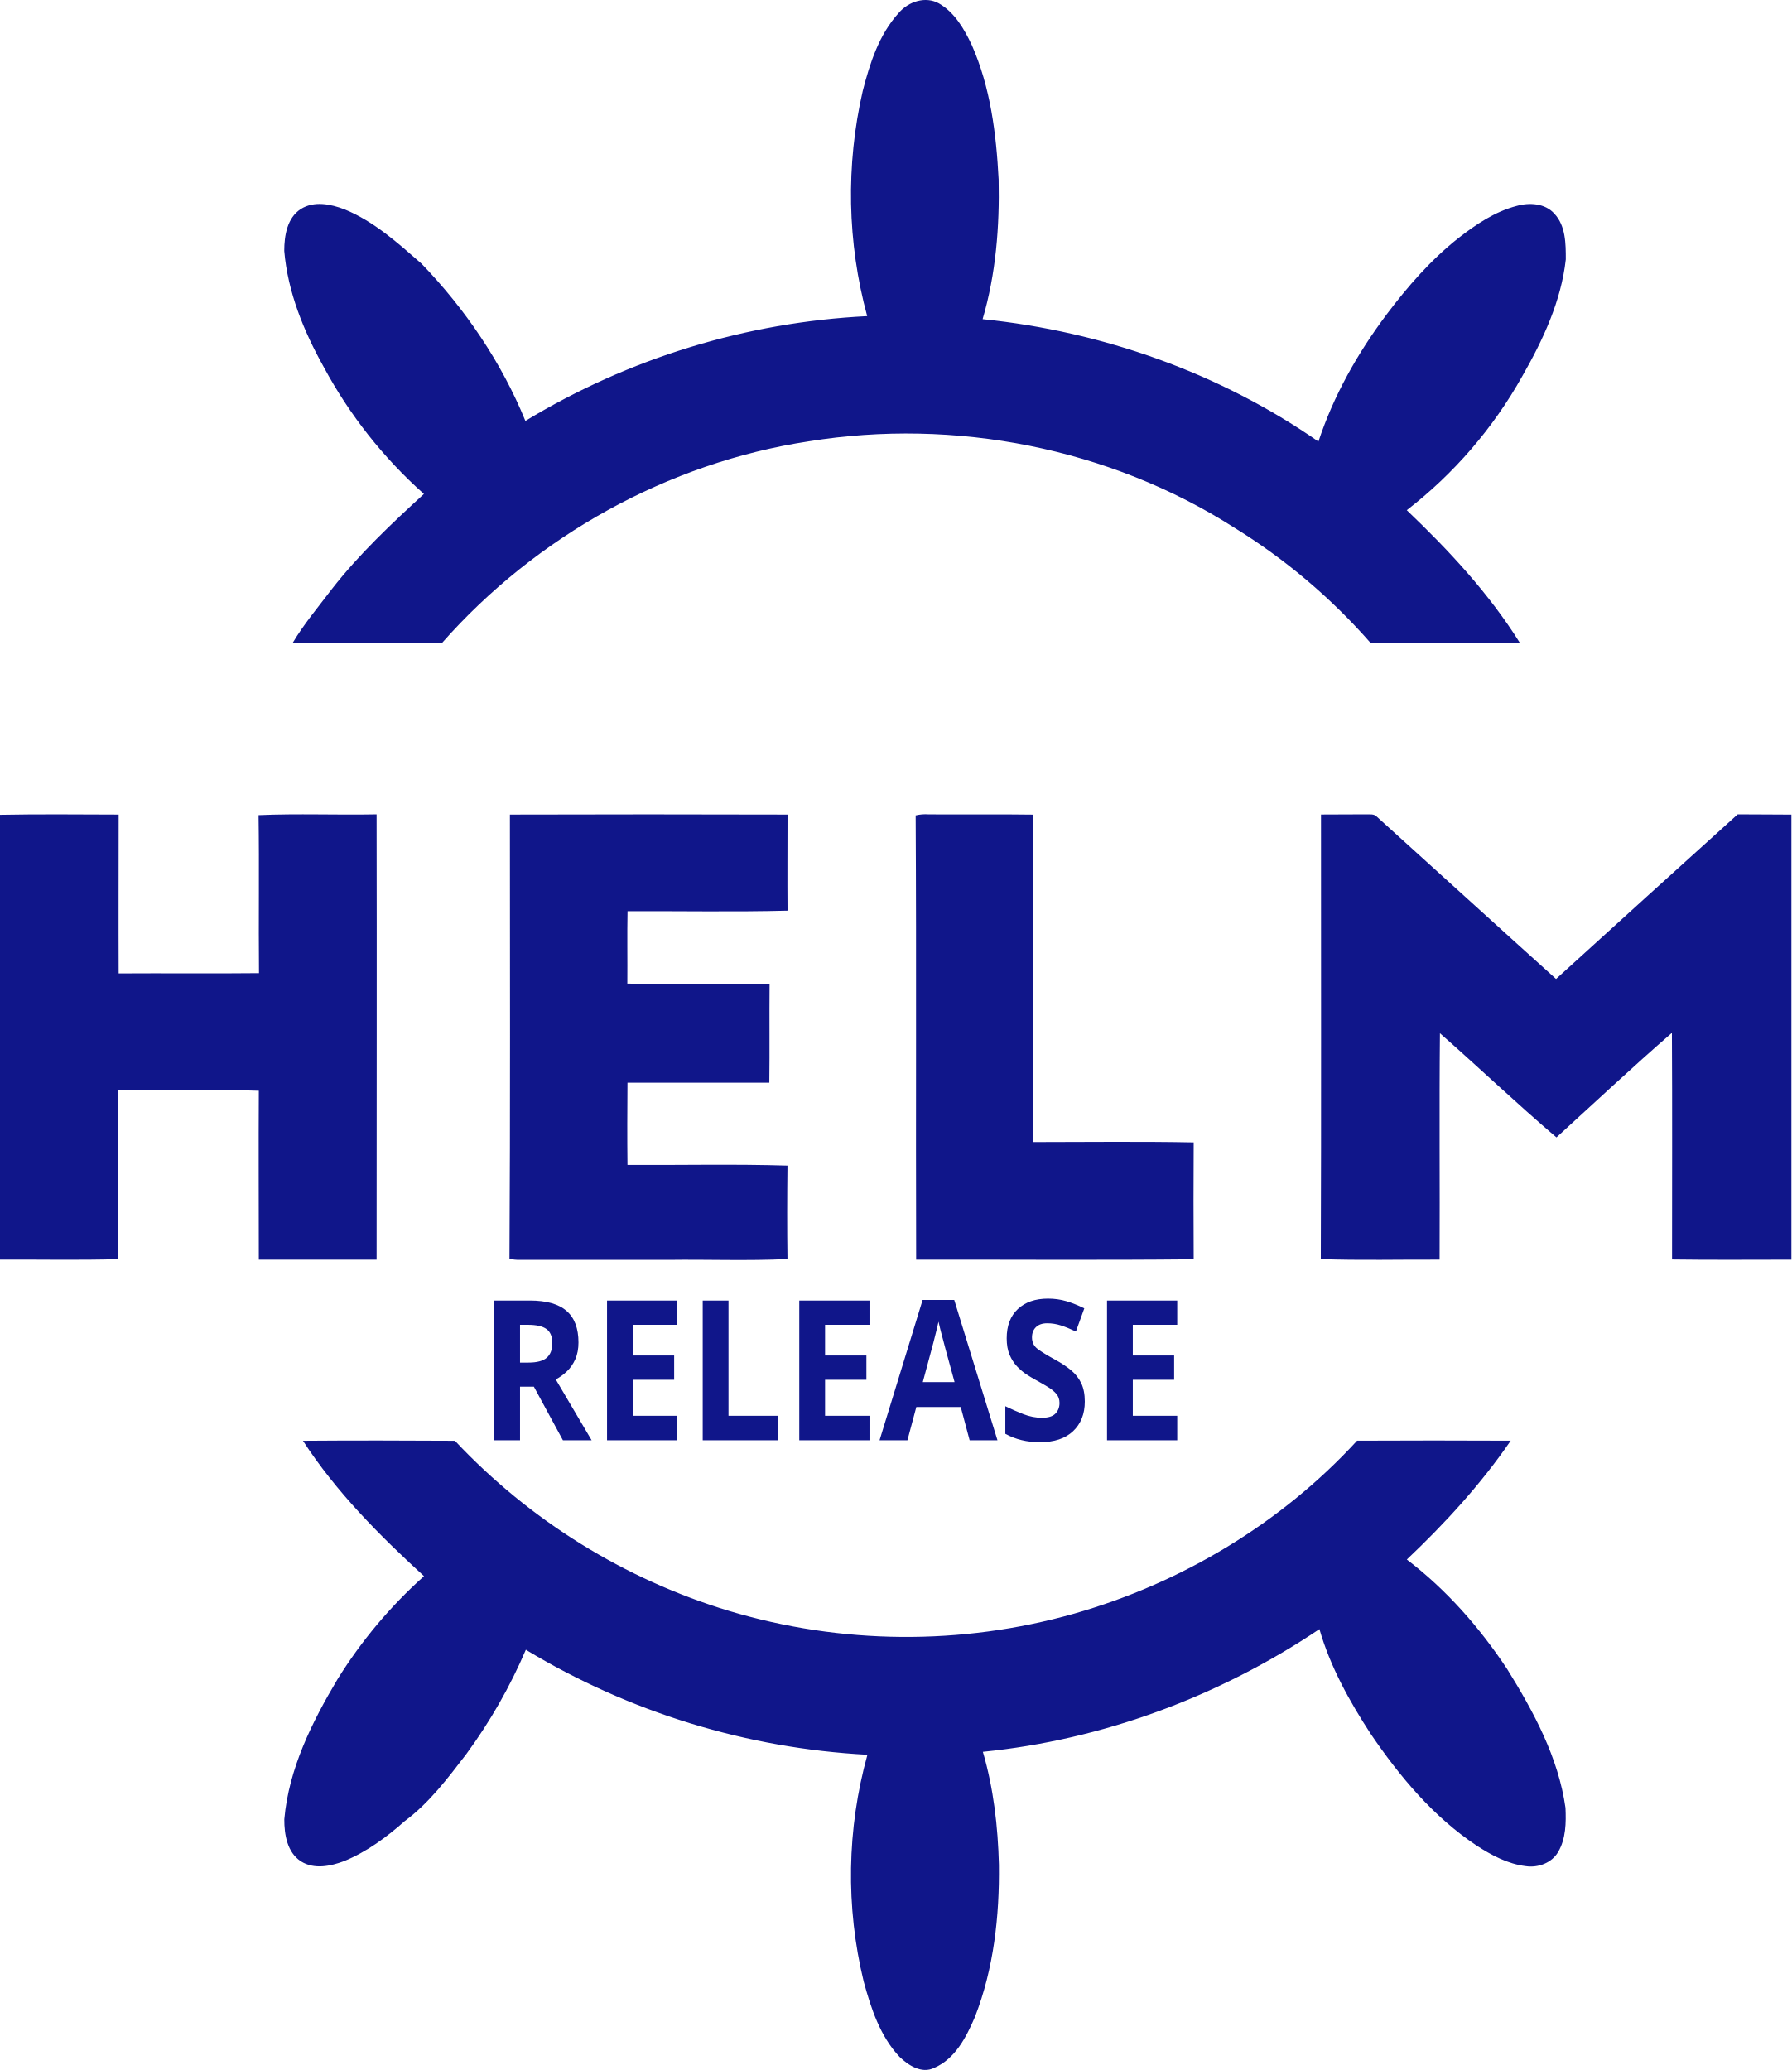
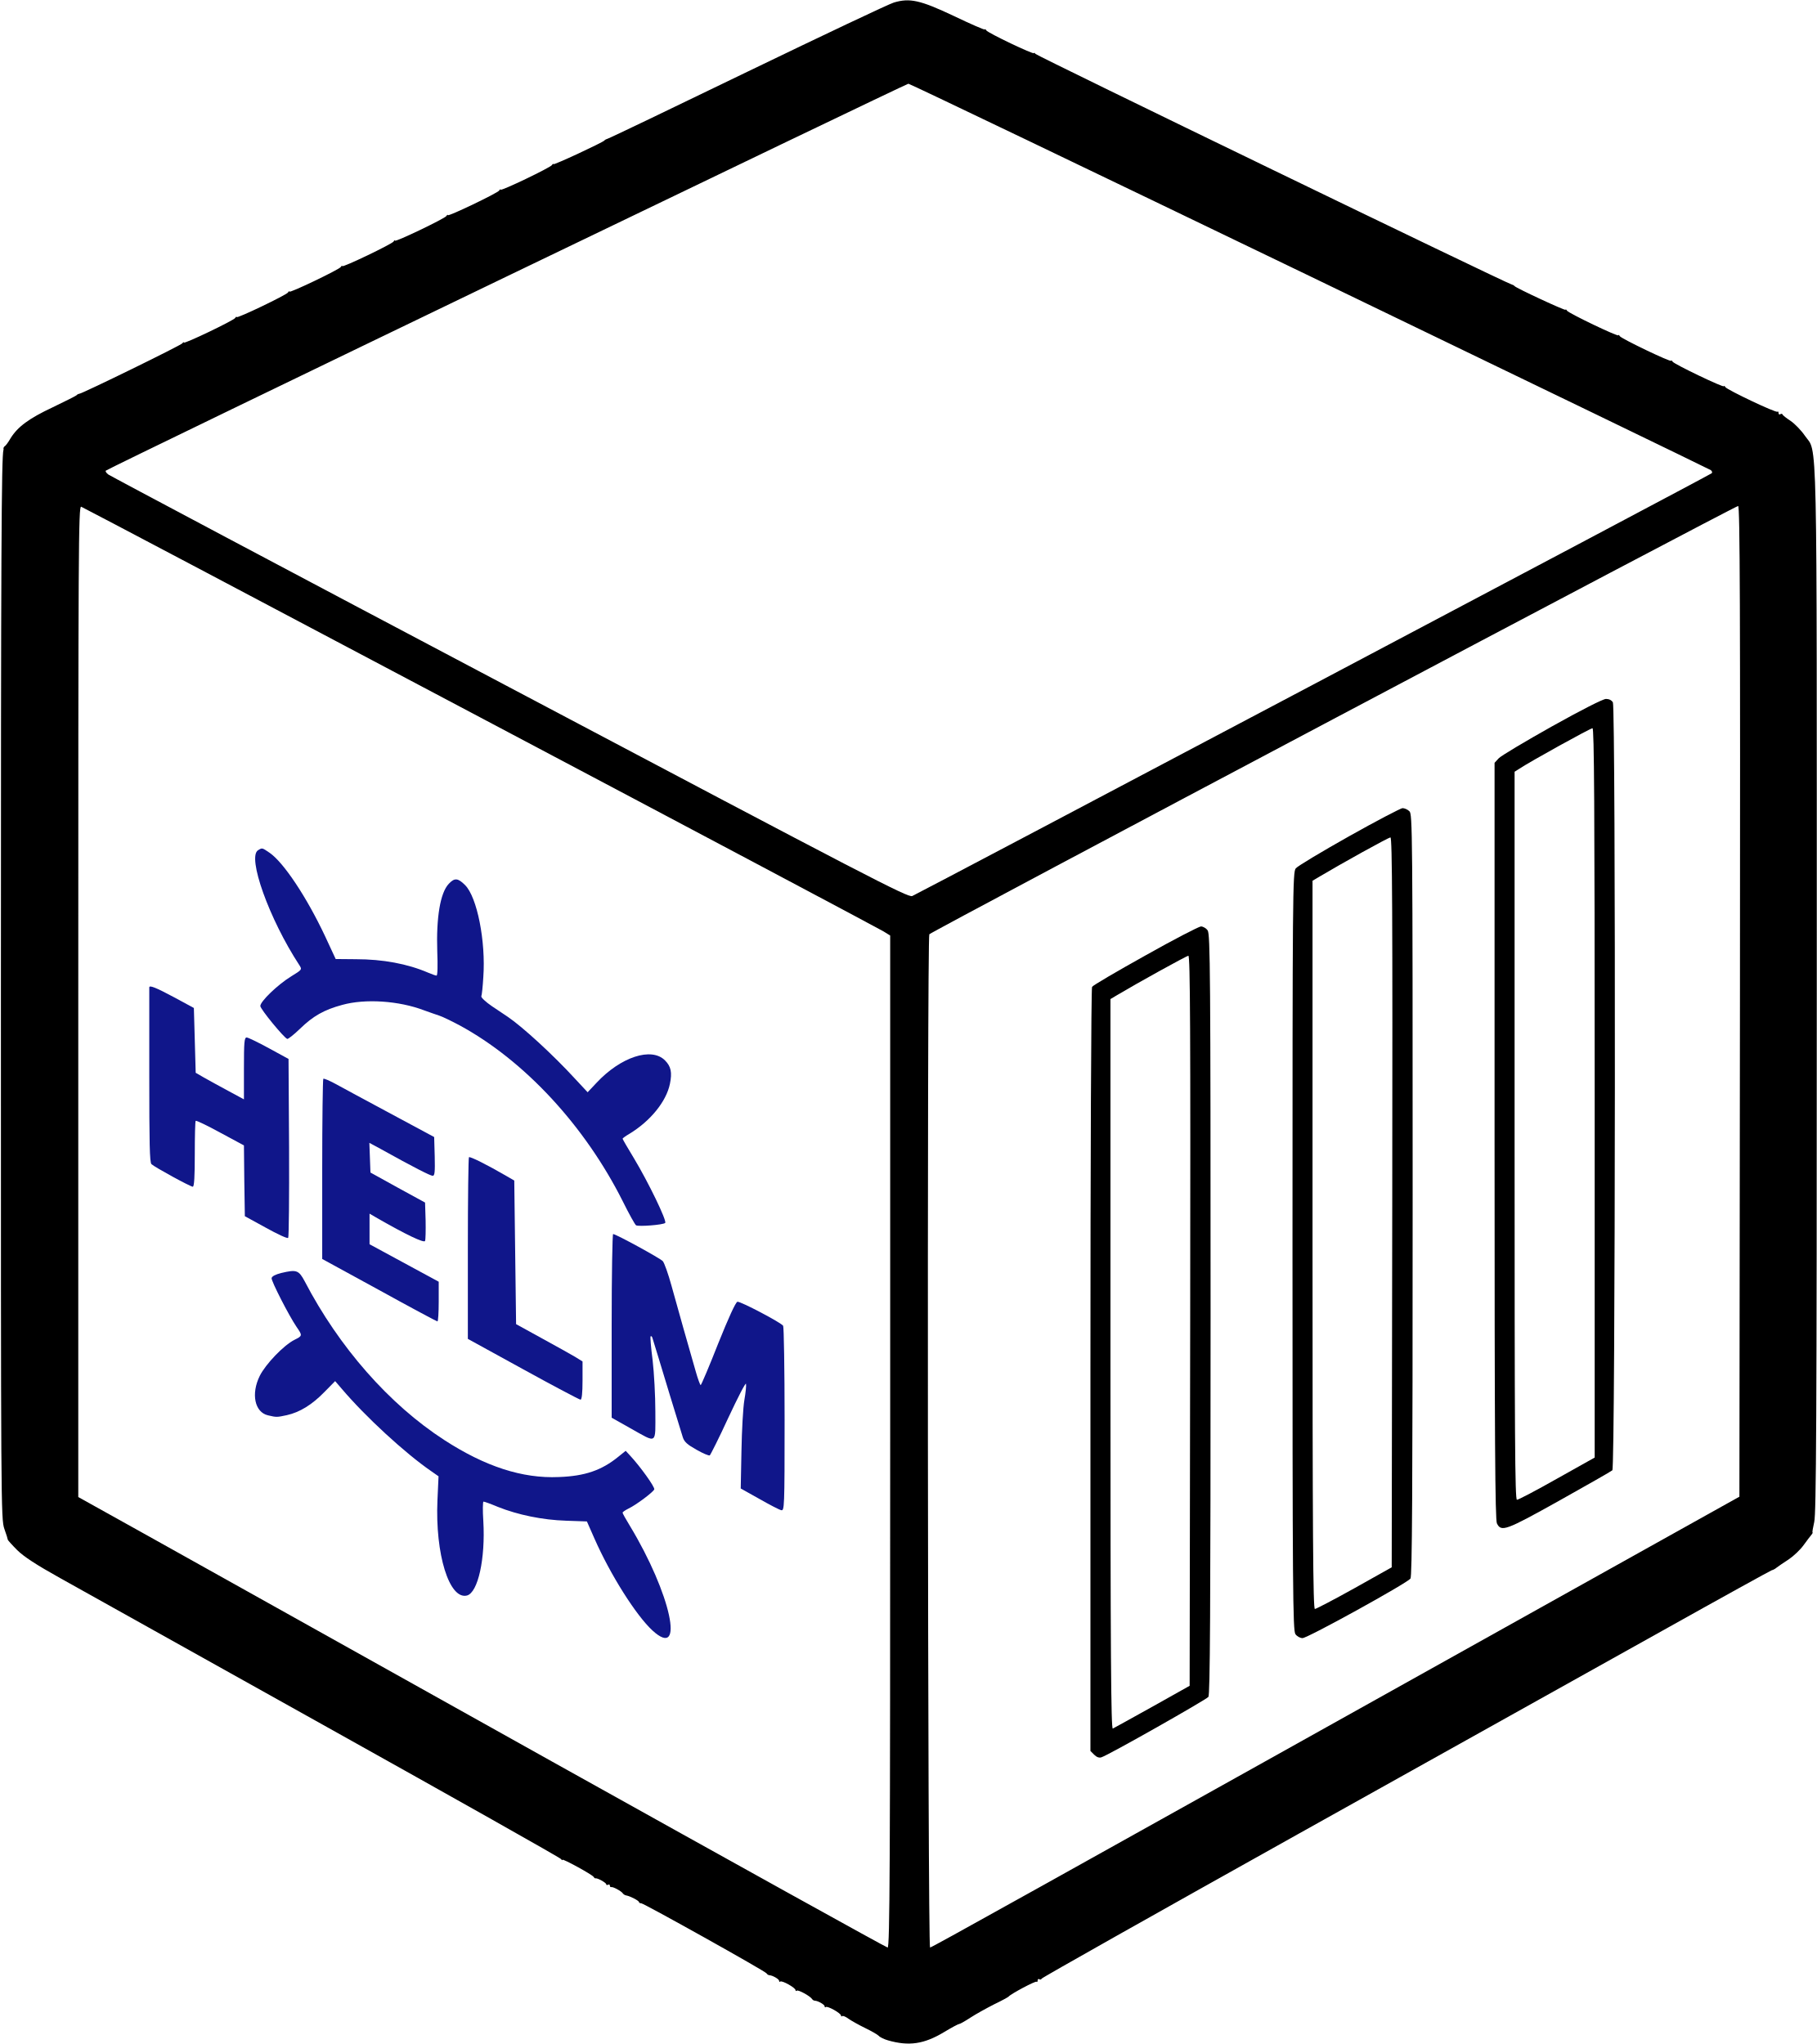
- <svg xmlns="http://www.w3.org/2000/svg" id="Layer_1" data-name="Layer 1" width="627" height="724.6" viewBox="0 0 627 724.6" version="1.1">
-   <defs id="defs64">
-     <style id="style62">.cls-1{fill:#10168a;}</style>
-   </defs>
-   <path class="cls-1" d="M375.83,17.12c3.38-3.91,9.29-5.89,14-3.27,5.53,3.17,8.85,8.94,11.49,14.53,6.56,14.79,8.59,31.1,9.42,47.12.35,16.43-.94,33.05-5.61,48.88,41.88,4.29,82.93,18.78,117.54,42.85,5.29-16.06,13.7-30.92,23.8-44.42C553.86,113,562,103.63,571.66,96c6.14-4.77,12.79-9.28,20.4-11.25,4.45-1.27,9.93-.94,13.19,2.71,4,4.29,4,10.56,4,16-1.62,14.62-8,28.23-15.22,40.86a154.88,154.88,0,0,1-40.44,46.93c14.74,14.06,28.77,29.12,39.6,46.46q-26.13.12-52.27,0a210.06,210.06,0,0,0-47.71-40.35c-43.7-27.88-97.81-38.49-148.9-30.22-49.3,7.48-95.47,33.23-128.4,70.58-17.42,0-34.85.07-52.28,0,4-6.7,9.07-12.72,13.79-18.94,9.51-12.18,20.81-22.79,32.16-33.21a162.7,162.7,0,0,1-35.05-44.42c-7-12.54-12.61-26.23-13.83-40.67,0-5.3,1-11.61,5.86-14.69,4.66-2.89,10.43-1.68,15.24.16,10.32,4.2,18.68,11.8,26.94,19,15.32,15.91,28,34.55,36.36,55.05a255.21,255.21,0,0,1,119.63-36.68,162.21,162.21,0,0,1-1.55-78.84C365.67,34.78,368.9,24.69,375.83,17.12Z" transform="translate(-61.21 -12.66)" id="path68" />
-   <path class="cls-1" d="M61.21,297.88c13.84-.27,27.69-.11,41.53-.08,0,18.53-.08,37.07,0,55.6,16.37-.11,32.75.09,49.12-.09-.18-18.44.12-36.88-.15-55.31,13.74-.61,27.54,0,41.31-.28.1,52,0,103.92,0,155.88-13.74,0-27.48,0-41.22,0,0-19.71-.12-39.42,0-59.12-16.37-.58-32.79-.09-49.17-.25,0,19.73-.09,39.46,0,59.19-13.85.41-27.71.09-41.56.16Z" transform="translate(-61.21 -12.66)" id="path70" />
-   <path class="cls-1" d="M239.68,297.8q48.58-.14,97.17,0c0,11.21-.09,22.42,0,33.63-18.65.48-37.34.11-56,.19-.16,8.45,0,16.9-.07,25.35,16.59.23,33.2-.2,49.79.21-.11,11.49.06,23-.09,34.47-16.55,0-33.1,0-49.65,0-.06,9.6-.12,19.21,0,28.8,18.66.1,37.36-.34,56,.23-.12,10.9-.15,21.8,0,32.7-13.86.68-27.8.1-41.69.29-17.34,0-34.69,0-52,0a15,15,0,0,1-3.61-.38C239.84,401.45,239.68,349.62,239.68,297.8Z" transform="translate(-61.21 -12.66)" id="path72" />
-   <path class="cls-1" d="M381.7,298.09a14.79,14.79,0,0,1,4.55-.36c12.17.09,24.34-.09,36.51.09-.05,38.2-.16,76.41.06,114.61,18.72,0,37.47-.25,56.19.12-.09,13.64-.07,27.28,0,40.92-32.37.34-64.76.08-97.14.13C381.71,401.77,382,349.92,381.7,298.09Z" transform="translate(-61.21 -12.66)" id="path74" />
-   <path class="cls-1" d="M523.57,297.78c5.22-.06,10.45,0,15.67-.06,1.34.07,2.94-.28,3.94.89,20.91,18.88,41.72,37.88,62.66,56.73q31.73-28.87,63.57-57.62c6.26.08,12.53,0,18.8.09V453.6c-13.92,0-27.85.13-41.77-.07,0-26.44.1-52.88-.05-79.32-13.73,11.9-27,24.38-40.41,36.59C592.1,399,578.89,386.38,565.2,374.35c-.27,26.41,0,52.83-.12,79.24-13.86-.07-27.73.31-41.58-.19C523.69,401.52,523.55,349.65,523.57,297.78Z" transform="translate(-61.21 -12.66)" id="path76" />
-   <path class="cls-1" d="M167.25,517c17.72-.14,35.46-.1,53.18,0a218.62,218.62,0,0,0,95.87,59.53,215.75,215.75,0,0,0,120.81,1c37.66-10.72,72.58-31.68,99.09-60.56q26.88-.13,53.77,0c-10.43,15.23-23,28.94-36.36,41.59,13.87,10.57,25.52,23.84,35.12,38.36,9.27,14.94,17.92,30.92,20.41,48.56.23,5.18.16,10.83-2.56,15.43-2.22,3.86-7,5.61-11.26,5-6.32-.76-12.05-3.81-17.3-7.23-15.08-10-26.89-24.14-37-39-7.46-11.44-14.22-23.58-18-36.75-35,23.54-75.75,38.74-117.8,42.95,3.76,12.83,5.27,26.18,5.62,39.52.21,18-1.8,36.42-8.41,53.32-3,7-6.89,14.65-14.27,17.8-4.35,2.13-9-.88-12.09-3.86-6.83-7.21-10-17-12.56-26.37a157.68,157.68,0,0,1,1.3-79.38,257.7,257.7,0,0,1-119.55-36.76,183.87,183.87,0,0,1-20.79,36.45c-6.48,8.45-13,17.15-21.6,23.53-6.36,5.63-13.32,10.78-21.21,14-4.78,1.8-10.5,3-15.12.08-4.82-3.1-5.85-9.42-5.82-14.72,1.56-17.72,9.69-34,18.61-49a165.6,165.6,0,0,1,30.28-36.1C194,550.1,178.81,534.84,167.25,517Z" transform="translate(-61.21 -12.66)" id="path78" />
-   <text xml:space="preserve" style="font-style:normal;font-variant:normal;font-weight:bold;font-stretch:normal;font-size:64px;line-height:1.25;font-family:sans-serif;-inkscape-font-specification:'sans-serif, Bold';font-variant-ligatures:normal;font-variant-caps:normal;font-variant-numeric:normal;font-variant-east-asian:normal;fill:#10168a;fill-opacity:1;stroke:none;stroke-width:1.673" x="179.345" y="471.147" id="text3487" transform="scale(0.934526,1.070061)">
-     <tspan id="tspan3485" x="179.345" y="471.147" style="font-style:normal;font-variant:normal;font-weight:bold;font-stretch:normal;font-size:64px;font-family:sans-serif;-inkscape-font-specification:'sans-serif, Bold';font-variant-ligatures:normal;font-variant-caps:normal;font-variant-numeric:normal;font-variant-east-asian:normal;fill:#10168a;fill-opacity:1;stroke-width:1.673">RELEASE</tspan>
-   </text>
+ <svg xmlns="http://www.w3.org/2000/svg" version="1.0" width="998pt" height="1123pt" viewBox="0 0 998 1123" preserveAspectRatio="xMidYMid meet" id="svg910">
+   <defs id="defs914" />
+   <g transform="translate(0,1123) scale(0.1,-0.1)" fill="#000000" stroke="none" id="g908">
+     <path d="M4910 11216 c-25 -7 -386 -178 -802 -379 -417 -202 -763 -368 -770 -369 -7 -2 -15 -6 -18 -10 -9 -11 -280 -137 -280 -130 0 4 -4 2 -8 -5 -9 -14 -282 -145 -282 -135 0 4 -4 2 -8 -5 -9 -14 -282 -145 -282 -135 0 4 -4 2 -8 -5 -9 -14 -282 -145 -282 -135 0 4 -4 2 -8 -5 -9 -14 -282 -145 -282 -135 0 4 -4 2 -8 -5 -9 -14 -282 -145 -282 -135 0 4 -4 2 -8 -5 -9 -14 -282 -145 -282 -135 0 4 -4 2 -8 -5 -9 -14 -282 -145 -282 -135 0 4 -4 2 -8 -4 -7 -11 -541 -272 -565 -277 -7 -1 -14 -5 -17 -9 -3 -3 -62 -33 -131 -66 -130 -61 -192 -107 -231 -170 -12 -21 -26 -40 -31 -43 -5 -3 -8 -9 -8 -13 1 -3 1 -7 0 -8 -11 -35 -14 -574 -14 -2988 0 -2816 0 -2886 19 -2940 11 -30 19 -57 19 -60 1 -3 23 -28 51 -56 36 -36 105 -81 236 -154 102 -57 761 -425 1465 -818 704 -393 1283 -719 1287 -726 4 -6 8 -8 8 -4 0 8 163 -81 171 -94 3 -5 8 -9 10 -8 9 4 59 -24 59 -32 0 -5 5 -6 10 -3 6 3 10 1 10 -4 0 -6 3 -10 8 -9 9 3 55 -22 63 -34 3 -5 12 -11 20 -12 22 -4 69 -29 69 -36 0 -4 6 -7 13 -7 15 -1 680 -372 688 -385 3 -5 10 -10 15 -10 19 -1 54 -22 54 -31 0 -6 3 -7 6 -4 9 8 84 -34 84 -47 0 -5 3 -6 7 -3 6 7 73 -29 84 -46 3 -5 10 -9 15 -9 19 -1 54 -22 54 -31 0 -6 3 -7 6 -4 9 8 84 -34 84 -47 0 -5 3 -6 6 -3 4 4 20 -3 36 -15 16 -11 57 -34 90 -50 33 -16 67 -35 75 -43 7 -8 30 -19 51 -25 115 -33 198 -21 309 46 40 24 77 44 82 44 5 0 33 16 62 35 29 19 87 51 128 72 42 20 78 40 81 43 10 14 149 88 154 82 3 -3 6 0 6 7 0 7 4 10 9 7 5 -4 11 -2 13 3 1 5 635 362 1408 794 773 431 1672 934 1999 1116 327 183 599 333 604 334 6 1 18 7 26 14 9 7 38 27 66 45 27 18 64 53 82 78 18 25 38 51 44 58 5 6 8 12 6 12 -3 0 2 26 9 58 11 47 14 549 14 2922 0 3176 5 2943 -66 3047 -19 28 -54 64 -77 80 -23 15 -44 31 -45 36 -2 4 -8 5 -13 1 -5 -3 -9 0 -9 7 0 7 -3 10 -6 7 -7 -8 -276 120 -286 135 -4 7 -8 9 -8 5 0 -10 -273 121 -282 135 -4 7 -8 9 -8 5 0 -10 -273 121 -282 135 -4 7 -8 9 -8 5 0 -10 -273 121 -282 135 -4 7 -8 9 -8 5 0 -7 -271 119 -280 130 -3 4 -11 8 -18 10 -26 5 -2607 1255 -2614 1266 -4 6 -8 8 -8 4 0 -10 -253 111 -262 125 -4 7 -8 9 -8 5 0 -4 -76 29 -170 74 -186 88 -243 100 -330 74z m2285 -1503 c1204 -581 2196 -1061 2203 -1066 7 -6 9 -13 5 -17 -12 -11 -4362 -2311 -4392 -2323 -24 -9 -235 101 -2211 1146 -1202 635 -2194 1162 -2205 1170 -11 8 -17 18 -14 21 12 13 4394 2125 4409 2126 8 0 1000 -476 2205 -1057z m-4556 -2425 c1197 -633 2193 -1162 2214 -1175 l37 -23 0 -2780 c0 -2330 -2 -2780 -14 -2780 -7 0 -836 460 -1842 1021 -1006 562 -2003 1119 -2216 1238 l-388 216 0 2724 c0 2498 1 2723 16 2717 9 -3 996 -524 2193 -1158z m6919 -1560 l-3 -2721 -930 -519 c-3037 -1696 -3507 -1958 -3516 -1958 -13 0 -17 5551 -4 5567 13 16 4425 2353 4443 2353 10 0 12 -547 10 -2722z" id="path888" />
+     <path d="M1418 6559 c-62 -36 61 -379 226 -631 16 -25 16 -25 -44 -62 -75 -46 -170 -138 -170 -163 0 -17 130 -175 148 -181 5 -1 36 23 69 55 73 71 133 105 233 132 126 35 311 23 450 -30 30 -11 68 -24 83 -29 16 -5 66 -29 111 -53 356 -193 688 -551 897 -967 34 -69 67 -128 73 -132 13 -8 148 2 160 13 11 10 -92 223 -172 356 -34 56 -62 104 -62 107 0 2 17 15 38 27 115 70 202 177 222 274 13 63 6 96 -27 129 -74 75 -244 19 -377 -124 l-48 -51 -68 73 c-121 132 -289 286 -370 341 -14 9 -53 36 -88 59 -34 23 -60 48 -58 54 3 7 8 54 11 106 14 196 -34 439 -100 505 -40 40 -58 41 -90 7 -47 -50 -69 -186 -63 -371 3 -77 2 -133 -4 -133 -5 0 -25 7 -46 16 -114 49 -250 74 -397 74 l-111 1 -59 127 c-101 214 -226 402 -303 456 -43 29 -41 29 -64 15z" id="path890" style="stroke-width:0.992;stroke-miterlimit:4;stroke-dasharray:none;fill:#10168a;fill-opacity:1" />
+     <path d="M820 5805 c0 -3 0 -220 0 -482 0 -373 2 -480 12 -489 18 -17 214 -124 227 -124 8 0 11 58 11 178 0 98 2 181 5 184 3 3 64 -26 135 -65 l130 -70 2 -195 3 -194 115 -63 c63 -35 118 -61 123 -56 4 4 6 227 5 495 l-3 488 -108 59 c-59 32 -114 59 -122 59 -13 0 -15 -27 -15 -170 l0 -170 -87 47 c-49 26 -108 59 -133 73 l-45 26 -5 178 -5 178 -109 59 c-99 53 -136 68 -136 54z" id="path892" style="stroke-width:0.992;stroke-miterlimit:4;stroke-dasharray:none;fill:#10168a;fill-opacity:1" />
+     <path d="M1776 5303 c-3 -4 -6 -228 -6 -498 l0 -492 313 -171 c172 -95 316 -172 320 -172 4 0 7 49 7 109 l0 109 -190 103 -190 103 0 84 0 84 43 -25 c155 -89 257 -138 262 -125 3 8 4 59 3 113 l-3 98 -150 82 -150 83 -3 82 -3 81 63 -34 c178 -99 272 -147 285 -147 11 0 13 21 11 107 l-3 106 -240 129 c-132 71 -268 144 -302 163 -33 18 -64 31 -67 28z" id="path894" style="fill:#10168a;fill-opacity:1" />
+     <path d="M2576 4872 c-3 -3 -6 -229 -6 -502 l0 -496 304 -167 c167 -92 309 -167 315 -167 7 0 11 36 11 105 l0 105 -42 26 c-24 14 -106 60 -183 102 l-140 77 -5 394 -5 395 -45 26 c-103 60 -199 108 -204 102z" id="path896" style="fill:#10168a;fill-opacity:1" />
+     <path d="M3360 3946 l0 -505 101 -57 c152 -85 139 -94 139 91 0 86 -7 213 -15 282 -9 69 -14 128 -11 131 3 3 8 -1 10 -9 2 -8 18 -59 35 -114 25 -84 93 -306 132 -432 8 -25 25 -40 75 -68 35 -20 68 -34 73 -31 4 3 51 96 102 207 52 111 95 195 97 186 2 -9 -2 -49 -9 -89 -7 -40 -14 -166 -16 -280 l-4 -206 102 -57 c56 -32 110 -60 120 -62 18 -5 19 11 19 498 0 277 -4 509 -8 515 -12 18 -235 135 -251 132 -10 -2 -49 -88 -106 -230 -49 -125 -93 -228 -96 -228 -3 0 -16 35 -28 78 -49 169 -87 306 -132 467 -18 66 -40 127 -48 136 -16 17 -258 149 -273 149 -4 0 -8 -227 -8 -504z" id="path898" style="stroke-width:0.992;stroke-miterlimit:4;stroke-dasharray:none;fill:#10168a;fill-opacity:1" />
+     <path d="M1545 4236 c-32 -8 -51 -18 -53 -28 -3 -15 96 -208 137 -268 33 -48 33 -49 -11 -71 -60 -30 -159 -134 -191 -198 -49 -99 -28 -200 45 -217 47 -11 48 -11 104 1 71 16 138 57 207 128 l58 59 37 -43 c129 -152 347 -353 491 -452 l40 -28 -6 -132 c-13 -296 65 -547 162 -523 61 16 102 203 90 409 -4 59 -3 107 1 107 5 0 41 -13 79 -29 110 -44 246 -72 375 -76 l114 -4 41 -93 c88 -200 229 -423 319 -506 182 -167 101 203 -124 575 -22 36 -40 68 -40 72 0 4 15 14 33 23 42 20 135 90 141 105 5 12 -78 127 -132 185 l-25 27 -41 -33 c-91 -74 -183 -106 -326 -111 -201 -9 -405 58 -629 203 -303 196 -579 511 -767 872 -33 62 -45 66 -129 46z" id="path900" style="stroke-width:0.992;stroke-miterlimit:4;stroke-dasharray:none;fill:#10168a;fill-opacity:1" />
+     <path d="M8525 7239 c-148 -83 -280 -162 -292 -175 l-23 -25 0 -2077 c0 -1649 3 -2082 13 -2102 24 -48 48 -39 342 125 154 86 285 161 292 167 17 14 19 4188 3 4219 -7 12 -21 19 -38 19 -16 0 -136 -61 -297 -151z m235 -2013 l0 -2004 -207 -116 c-113 -64 -212 -116 -220 -116 -11 0 -13 337 -13 2000 l0 2000 27 17 c55 37 389 222 401 222 9 1 12 -406 12 -2003z" id="path902" />
+     <path d="M7410 6635 c-151 -85 -283 -164 -292 -176 -17 -20 -18 -135 -18 -2103 0 -1868 2 -2084 16 -2104 8 -12 26 -22 39 -22 28 0 573 301 593 327 9 13 12 451 12 2108 0 2014 -1 2093 -18 2108 -10 10 -27 17 -38 17 -10 -1 -143 -70 -294 -155z m238 -2011 l-3 -2005 -205 -115 c-113 -63 -211 -114 -217 -114 -10 0 -13 400 -13 2000 l0 2001 37 22 c119 71 380 216 391 216 10 1 12 -403 10 -2005z" id="path904" />
+     <path d="M6291 5980 c-156 -87 -288 -164 -292 -172 -5 -7 -9 -955 -9 -2105 l0 -2093 21 -21 c13 -13 27 -18 39 -14 39 12 575 316 588 332 9 13 12 450 12 2103 0 1871 -2 2088 -16 2108 -8 12 -25 22 -37 22 -12 -1 -150 -72 -306 -160z m247 -2006 l-3 -2006 -205 -115 c-113 -63 -211 -117 -217 -120 -10 -4 -13 400 -13 2001 l0 2007 37 22 c107 64 380 215 391 216 10 1 12 -403 10 -2005z" id="path906" />
+   </g>
</svg>
